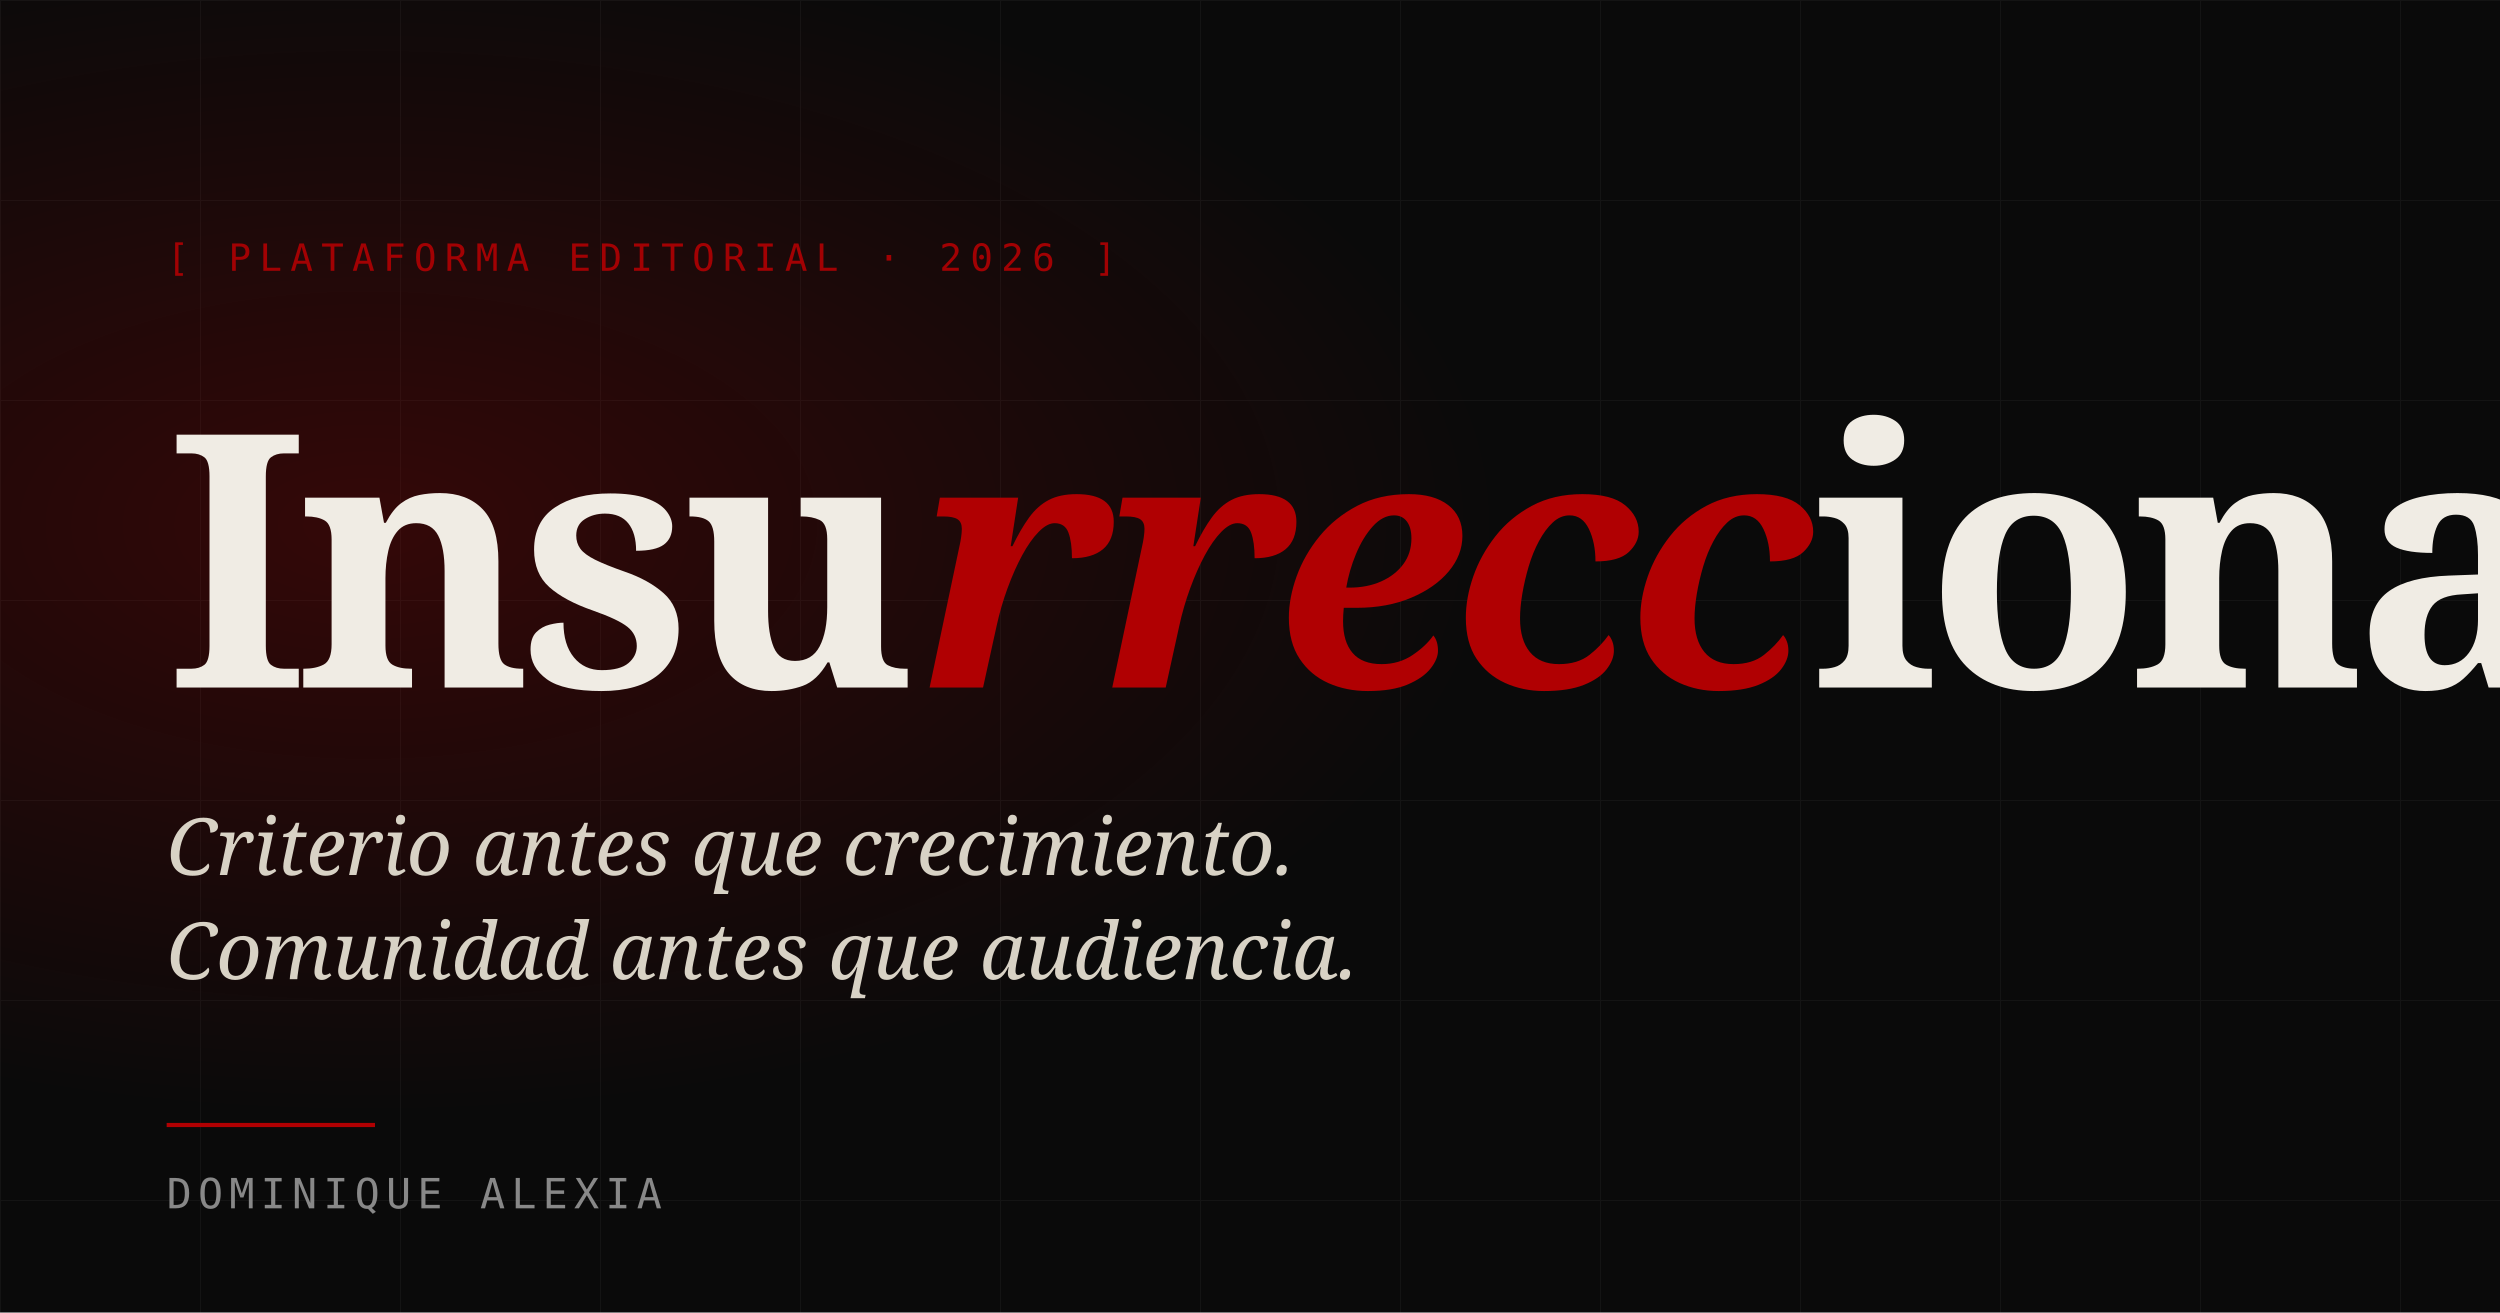
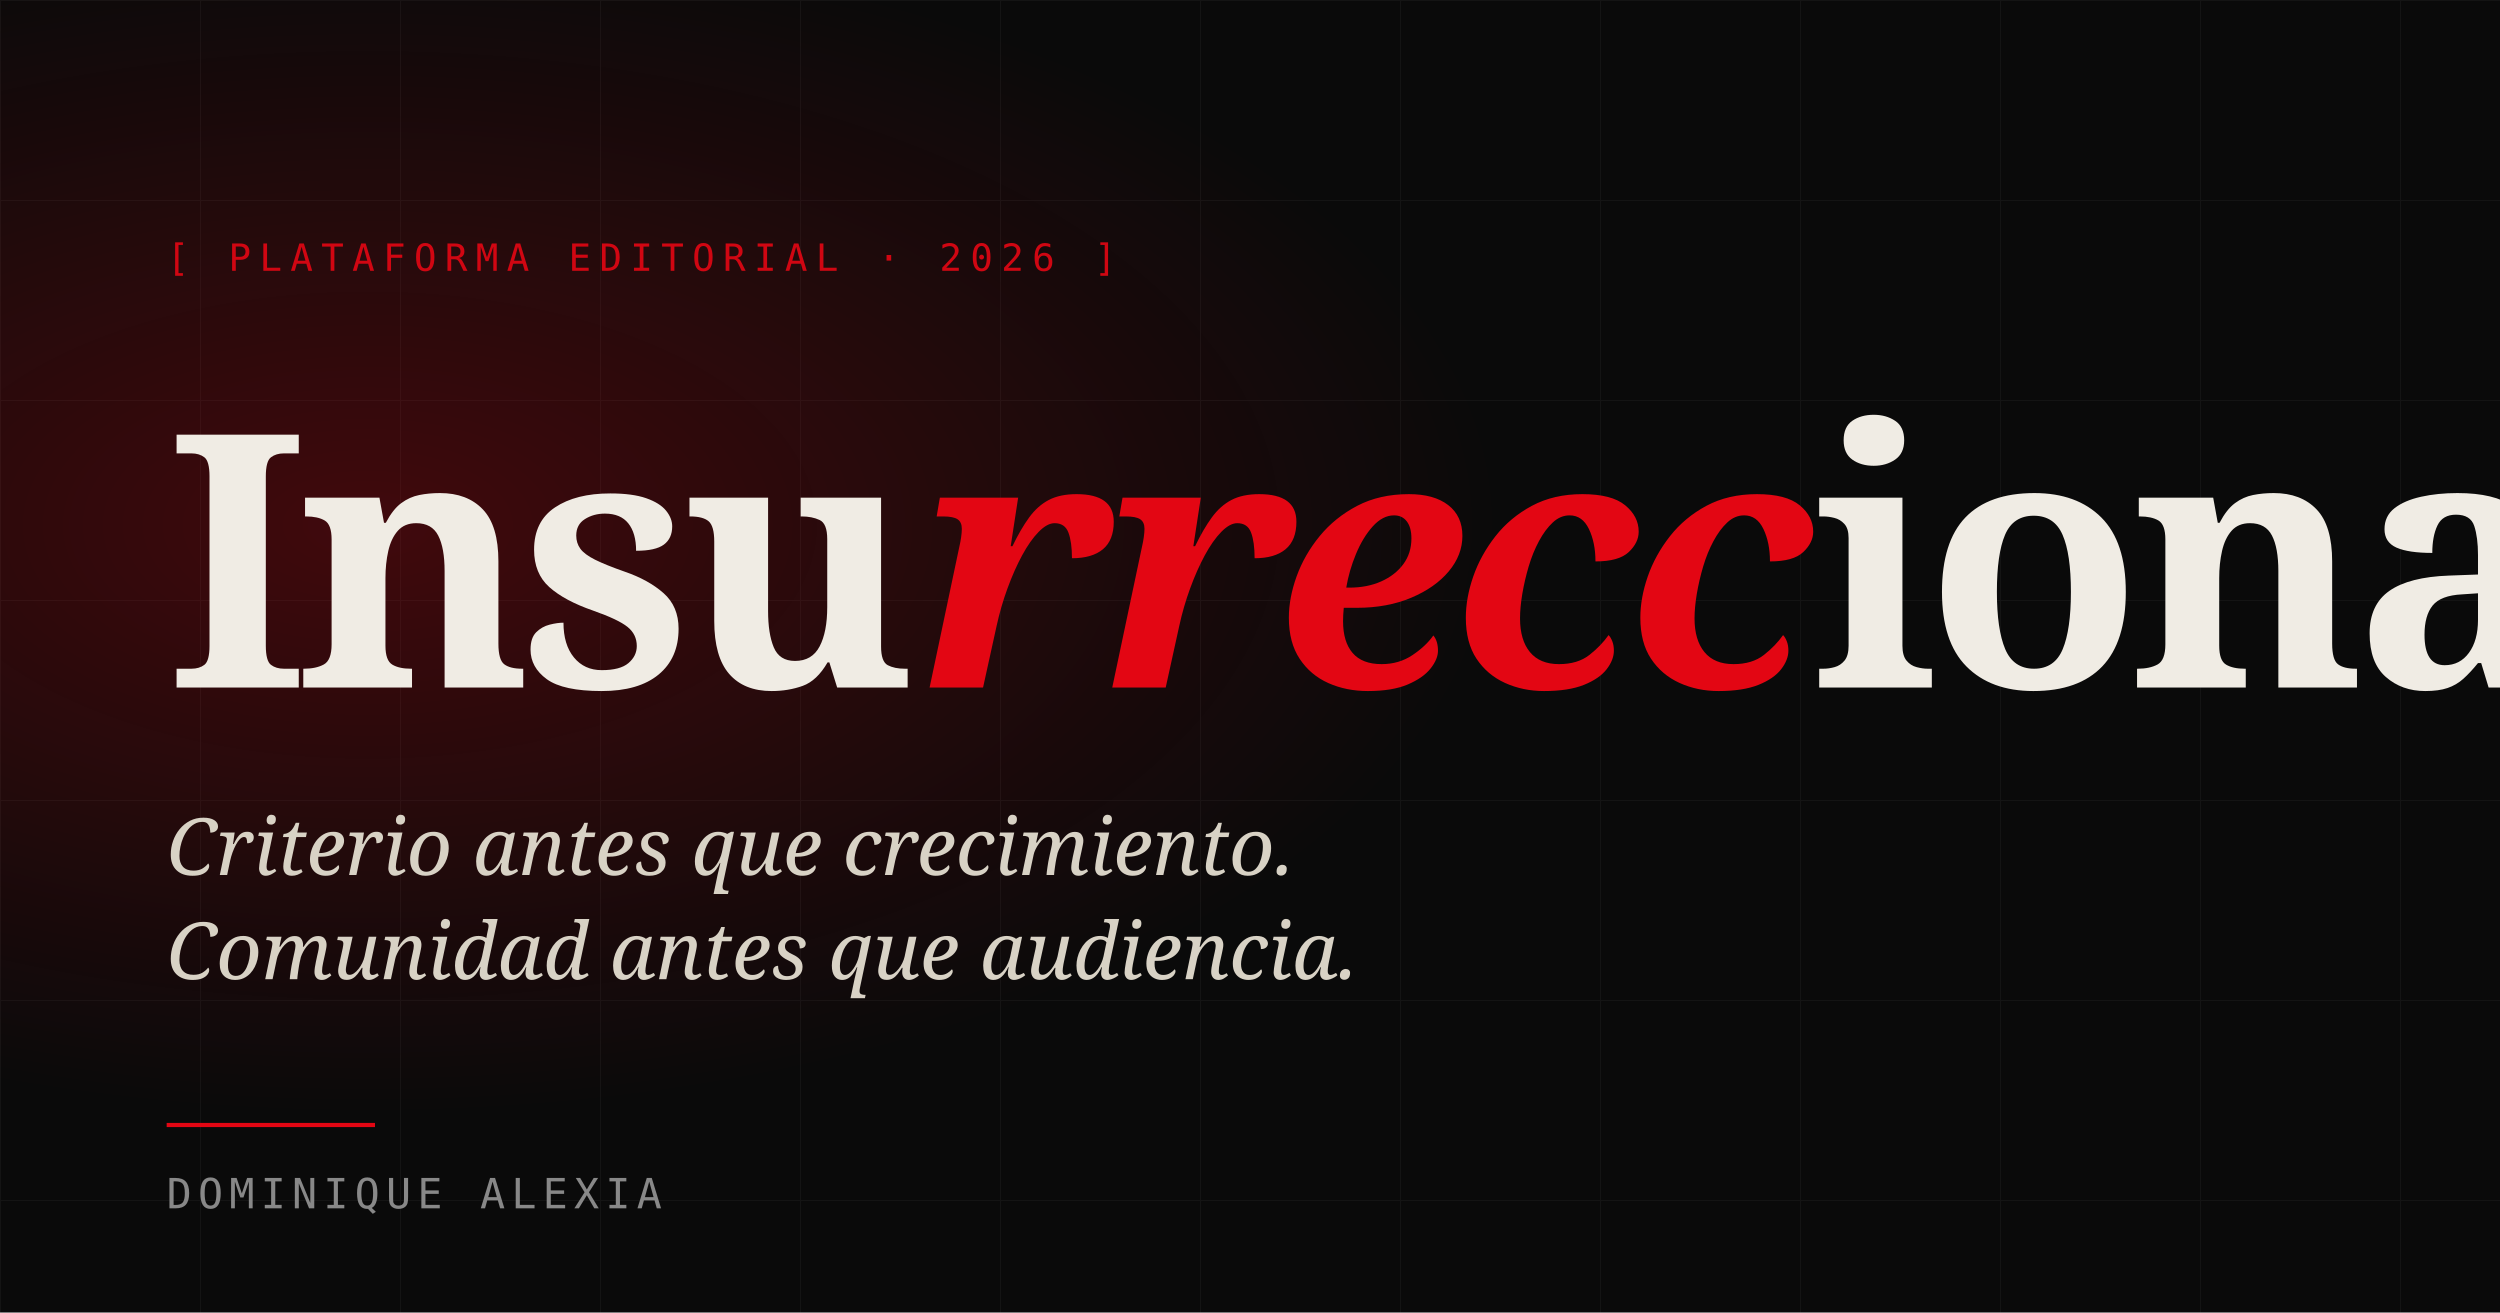
<svg xmlns="http://www.w3.org/2000/svg" viewBox="0 0 1200 630">
  <defs>
    <radialGradient id="halo" cx="15%" cy="40%" r="45%">
-       <stop offset="0%" stop-color="#B00002" stop-opacity="0.25" />
-       <stop offset="100%" stop-color="#B00002" stop-opacity="0" />
+       <stop offset="0%" stop-color="#e30613" stop-opacity="0.25" />
+       <stop offset="100%" stop-color="#e30613" stop-opacity="0" />
    </radialGradient>
    <pattern id="grid" width="96" height="96" patternUnits="userSpaceOnUse">
      <path d="M 96 0 L 0 0 0 96" fill="none" stroke="#ffffff" stroke-opacity="0.04" stroke-width="1" />
    </pattern>
  </defs>
  <rect width="1200" height="630" fill="#0a0a0a" />
  <rect width="1200" height="630" fill="url(#grid)" />
  <rect width="1200" height="630" fill="url(#halo)" />
-   <text x="80" y="130" font-family="JetBrains Mono, monospace" font-size="18" letter-spacing="4" fill="#B00002" opacity="0.9">[ PLATAFORMA EDITORIAL · 2026 ]</text>
-   <text x="80" y="330" font-family="Playfair Display, Georgia, serif" font-weight="900" font-size="170" fill="#f0ece4" letter-spacing="-6">Insu<tspan font-style="italic" fill="#B00002">rrecc</tspan>ional<tspan fill="#B00002">.</tspan>
+   <text x="80" y="130" font-family="JetBrains Mono, monospace" font-size="18" letter-spacing="4" fill="#e30613" opacity="0.9">[ PLATAFORMA EDITORIAL · 2026 ]</text>
+   <text x="80" y="330" font-family="Playfair Display, Georgia, serif" font-weight="900" font-size="170" fill="#f0ece4" letter-spacing="-6">Insu<tspan font-style="italic" fill="#e30613">rrecc</tspan>ional<tspan fill="#e30613">.</tspan>
  </text>
  <text x="80" y="420" font-family="Playfair Display, Georgia, serif" font-style="italic" font-size="38" fill="#d8d2c5">Criterio antes que crecimiento.</text>
  <text x="80" y="470" font-family="Playfair Display, Georgia, serif" font-style="italic" font-size="38" fill="#d8d2c5">Comunidad antes que audiencia.</text>
-   <line x1="80" y1="540" x2="180" y2="540" stroke="#B00002" stroke-width="2" />
+   <line x1="80" y1="540" x2="180" y2="540" stroke="#e30613" stroke-width="2" />
  <text x="80" y="580" font-family="JetBrains Mono, monospace" font-size="20" letter-spacing="3" fill="#888888">DOMINIQUE  ALEXIA</text>
</svg>
